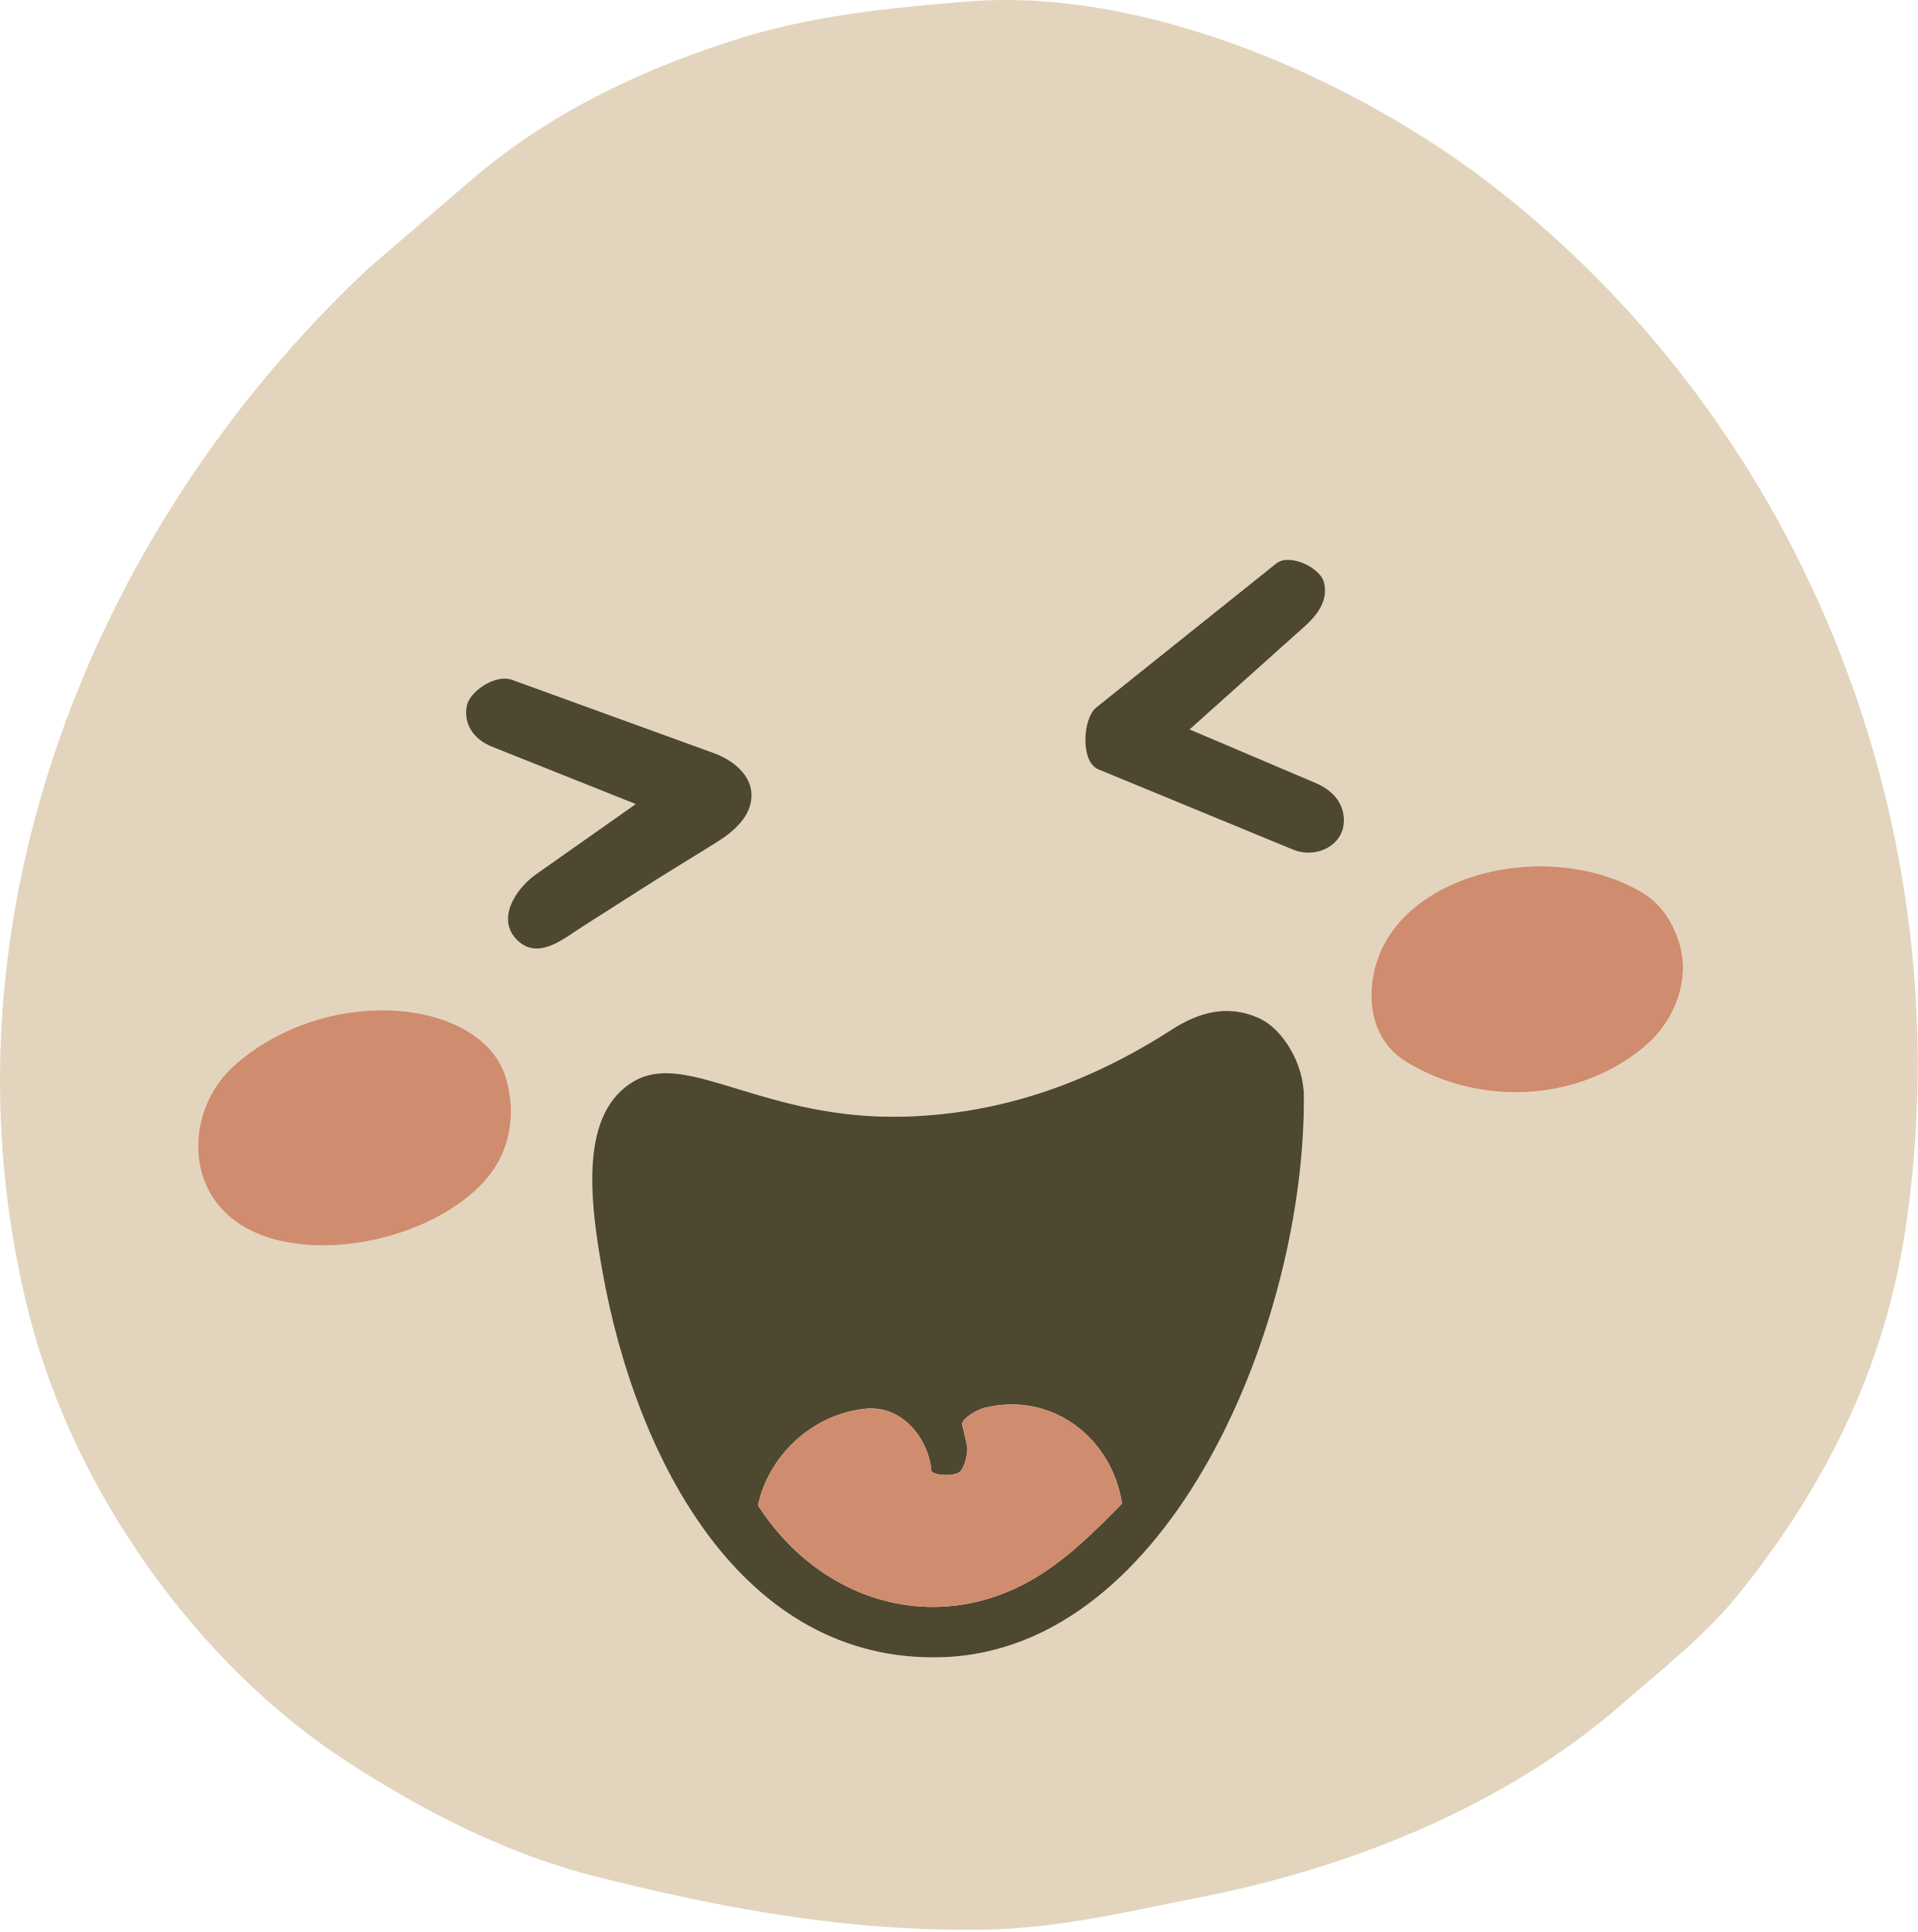
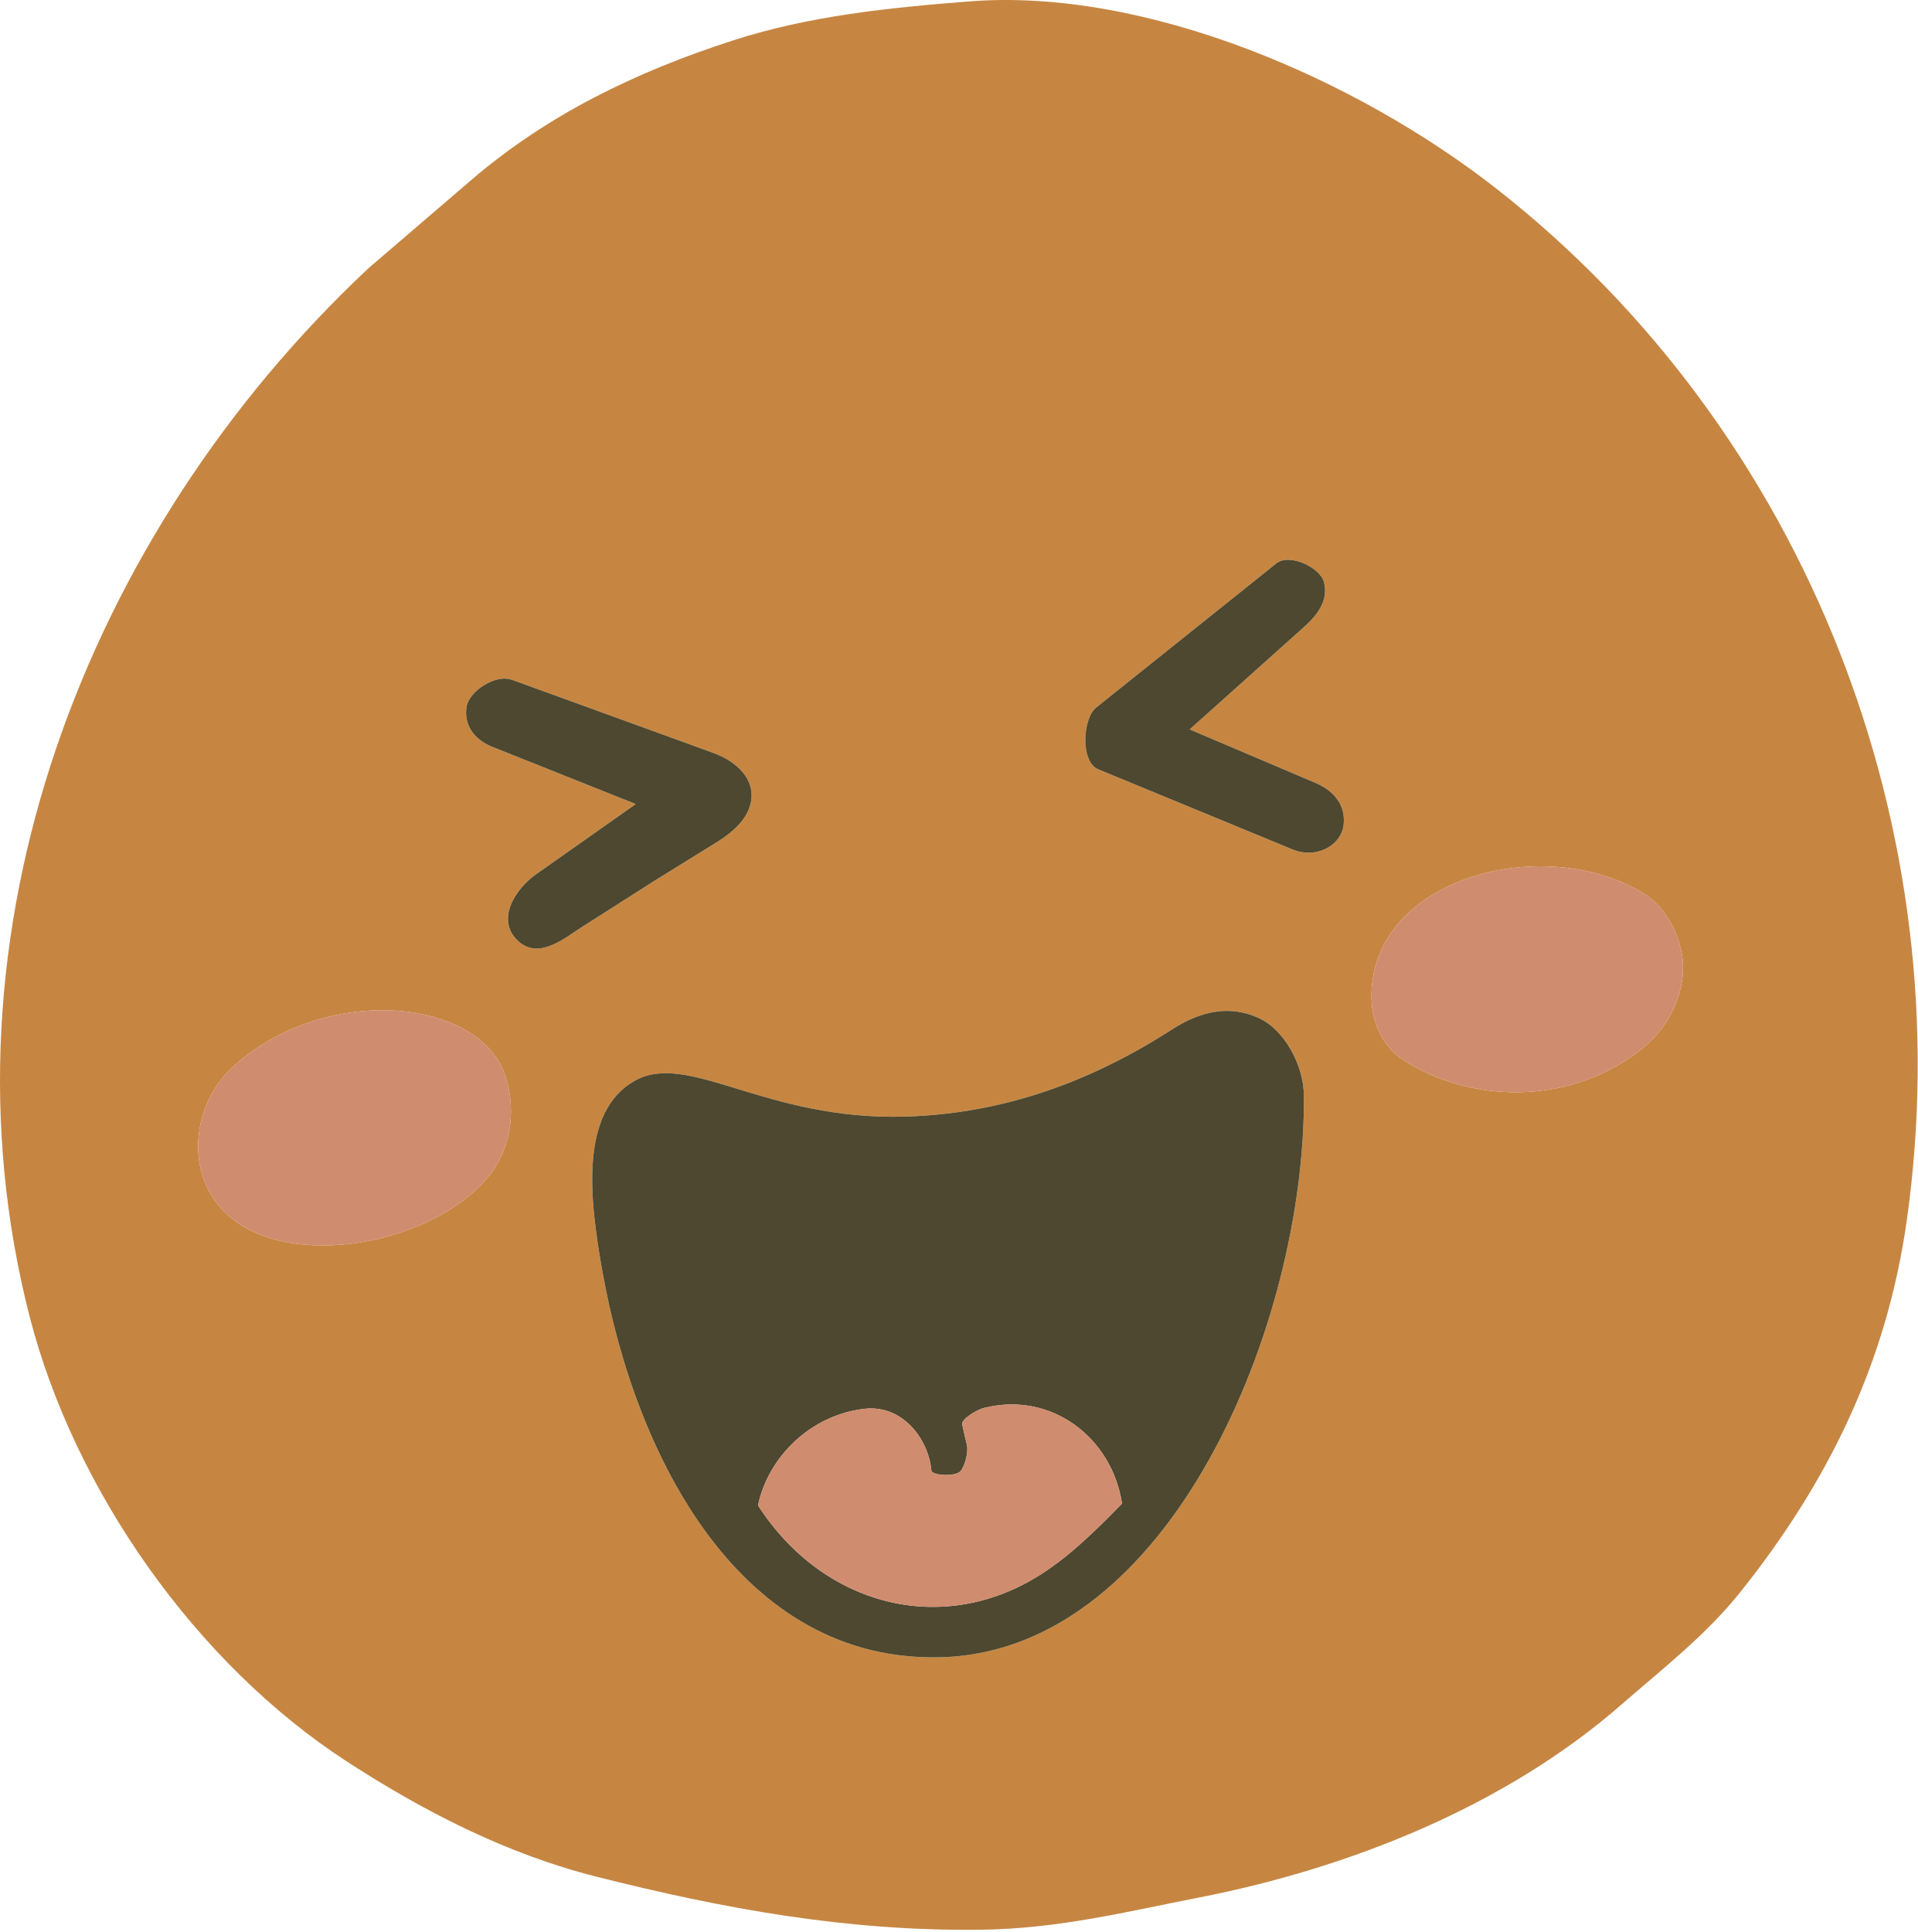
<svg xmlns="http://www.w3.org/2000/svg" width="272" height="274" viewBox="0 0 272 274" fill="none">
-   <path d="M133.609 235.029C166.083 234.025 185.121 187.627 184.93 155.489C184.901 150.683 181.866 146.035 178.861 144.546C174.446 142.359 170.189 143.446 166.238 145.99C154.774 153.371 142.424 157.927 128.488 158.357C108.49 158.974 97.62 148.961 89.998 153.297C82.173 157.748 83.599 170.024 85.444 180.347C90.167 206.781 105.1 235.911 133.609 235.029ZM69.15 167.008C72.402 163.112 73.257 157.809 71.743 152.819C68.358 141.656 46.597 139.299 33.256 151.084C27.097 156.525 26.002 166.798 32.47 172.456C41.305 180.182 61.234 176.493 69.15 167.008ZM233.054 148.588C236.942 145.401 238.8 140.897 238.693 136.873C238.598 133.319 236.567 128.847 233.242 126.785C219.952 118.543 197.471 123.716 194.775 138.325C193.884 143.153 195.141 147.949 199.455 150.595C209.596 156.817 223.478 156.439 233.054 148.588ZM82.498 131.492L92.99 124.806L101.641 119.45C104.157 117.893 106.555 115.739 106.591 112.839C106.628 109.954 104.024 107.818 101.186 106.787L72.661 96.428C70.176 95.526 66.557 98.13 66.192 100.133C65.725 102.706 67.173 104.862 69.793 105.907L90.165 114.034L76.031 123.988C73.193 125.987 70.245 130.363 73.419 133.395C76.373 136.215 80.052 133.051 82.498 131.492ZM186.548 111.024L168.723 103.449L185.022 88.852C187.084 87.007 188.411 84.942 187.761 82.527C187.217 80.503 182.899 78.396 181.003 79.914L155.459 100.353C153.567 101.866 153.175 108.043 155.77 109.112L183.332 120.474C186.672 121.851 190.287 119.946 190.573 116.861C190.8 114.419 189.499 112.279 186.548 111.024ZM139.133 273.678C120.163 273.923 102.572 270.699 84.504 266.131C71.786 262.915 60.05 256.865 49.187 249.816C27.902 236.004 10.519 211.416 4.172 186.598C-9.677 132.446 12.12 75.681 52.238 38.06L66.817 25.55C77.636 16.267 90.149 10.195 103.96 5.733C114.735 2.252 126.013 1.093 137.544 0.195C162.528 -1.753 192.382 11.196 212.298 26.806C256.243 61.25 278.245 117.81 270.435 173.084C267.584 193.264 259.32 210.119 246.902 225.699C241.948 231.915 235.992 236.489 229.941 241.771C213.513 256.11 191.498 264.931 169.998 269.122C159.876 271.096 150.191 273.536 139.133 273.678Z" fill="#E3D5BD" />
+   <path d="M133.609 235.029C166.083 234.025 185.121 187.627 184.93 155.489C184.901 150.683 181.866 146.035 178.861 144.546C174.446 142.359 170.189 143.446 166.238 145.99C154.774 153.371 142.424 157.927 128.488 158.357C108.49 158.974 97.62 148.961 89.998 153.297C82.173 157.748 83.599 170.024 85.444 180.347C90.167 206.781 105.1 235.911 133.609 235.029ZM69.15 167.008C72.402 163.112 73.257 157.809 71.743 152.819C68.358 141.656 46.597 139.299 33.256 151.084C27.097 156.525 26.002 166.798 32.47 172.456C41.305 180.182 61.234 176.493 69.15 167.008ZM233.054 148.588C236.942 145.401 238.8 140.897 238.693 136.873C238.598 133.319 236.567 128.847 233.242 126.785C219.952 118.543 197.471 123.716 194.775 138.325C193.884 143.153 195.141 147.949 199.455 150.595C209.596 156.817 223.478 156.439 233.054 148.588ZM82.498 131.492L92.99 124.806L101.641 119.45C104.157 117.893 106.555 115.739 106.591 112.839C106.628 109.954 104.024 107.818 101.186 106.787L72.661 96.428C70.176 95.526 66.557 98.13 66.192 100.133C65.725 102.706 67.173 104.862 69.793 105.907L90.165 114.034L76.031 123.988C73.193 125.987 70.245 130.363 73.419 133.395C76.373 136.215 80.052 133.051 82.498 131.492ZM186.548 111.024L168.723 103.449L185.022 88.852C187.084 87.007 188.411 84.942 187.761 82.527C187.217 80.503 182.899 78.396 181.003 79.914L155.459 100.353C153.567 101.866 153.175 108.043 155.77 109.112L183.332 120.474C186.672 121.851 190.287 119.946 190.573 116.861C190.8 114.419 189.499 112.279 186.548 111.024ZM139.133 273.678C120.163 273.923 102.572 270.699 84.504 266.131C71.786 262.915 60.05 256.865 49.187 249.816C27.902 236.004 10.519 211.416 4.172 186.598C-9.677 132.446 12.12 75.681 52.238 38.06L66.817 25.55C77.636 16.267 90.149 10.195 103.96 5.733C114.735 2.252 126.013 1.093 137.544 0.195C162.528 -1.753 192.382 11.196 212.298 26.806C256.243 61.25 278.245 117.81 270.435 173.084C267.584 193.264 259.32 210.119 246.902 225.699C241.948 231.915 235.992 236.489 229.941 241.771C213.513 256.11 191.498 264.931 169.998 269.122C159.876 271.096 150.191 273.536 139.133 273.678Z" fill="#C68642" />
  <path d="M139.567 199.673C138.523 199.934 136.294 201.274 136.468 202.035L137.143 204.984C137.362 205.942 136.862 207.898 136.234 208.639C135.607 209.38 132.707 209.353 132.106 208.668C131.734 204.076 127.981 199.194 122.629 199.798C114.985 200.66 108.944 206.62 107.508 213.503C116.729 227.79 133.65 232.18 147.586 223.304C151.782 220.632 155.357 217.107 159.135 213.24C157.722 203.944 149.179 197.276 139.567 199.673ZM133.609 235.029C105.1 235.911 90.167 206.781 85.444 180.347C83.599 170.024 82.173 157.748 89.997 153.297C97.62 148.961 108.49 158.974 128.488 158.357C142.423 157.927 154.774 153.371 166.238 145.99C170.189 143.446 174.446 142.359 178.86 144.546C181.866 146.035 184.901 150.683 184.93 155.489C185.12 187.627 166.083 234.025 133.609 235.029Z" fill="#4D482F" />
  <path d="M69.15 167.008C61.234 176.493 41.306 180.182 32.471 172.456C26.002 166.798 27.097 156.525 33.256 151.084C46.597 139.299 68.358 141.656 71.744 152.819C73.257 157.808 72.402 163.112 69.15 167.008Z" fill="#D08C6E" />
  <path d="M233.055 148.587C223.478 156.438 209.597 156.816 199.456 150.595C195.142 147.948 193.884 143.152 194.775 138.324C197.471 123.716 219.952 118.543 233.242 126.784C236.568 128.847 238.599 133.318 238.694 136.873C238.801 140.897 236.942 145.4 233.055 148.587Z" fill="#D08C6E" />
  <path d="M82.498 131.492C80.052 133.051 76.373 136.214 73.42 133.394C70.245 130.363 73.193 125.986 76.031 123.988L90.166 114.034L69.793 105.907C67.173 104.861 65.725 102.706 66.192 100.133C66.557 98.129 70.176 95.525 72.661 96.428L101.186 106.787C104.024 107.817 106.628 109.953 106.592 112.838C106.555 115.739 104.157 117.893 101.642 119.45L92.99 124.806L82.498 131.492Z" fill="#4D482F" />
  <path d="M186.549 111.024C189.5 112.278 190.801 114.419 190.574 116.86C190.287 119.945 186.672 121.851 183.332 120.474L155.771 109.112C153.176 108.043 153.568 101.866 155.459 100.353L181.003 79.914C182.899 78.396 187.217 80.503 187.762 82.527C188.412 84.941 187.084 87.006 185.023 88.852L168.724 103.449L186.549 111.024Z" fill="#4D482F" />
  <path d="M139.567 199.673C149.179 197.276 157.722 203.944 159.135 213.24C155.357 217.107 151.782 220.632 147.586 223.304C133.65 232.18 116.729 227.79 107.508 213.503C108.944 206.62 114.985 200.66 122.629 199.798C127.981 199.194 131.734 204.076 132.106 208.668C132.707 209.353 135.607 209.38 136.234 208.639C136.862 207.898 137.362 205.942 137.143 204.984L136.468 202.035C136.294 201.274 138.523 199.934 139.567 199.673Z" fill="#D08C6E" />
</svg>
